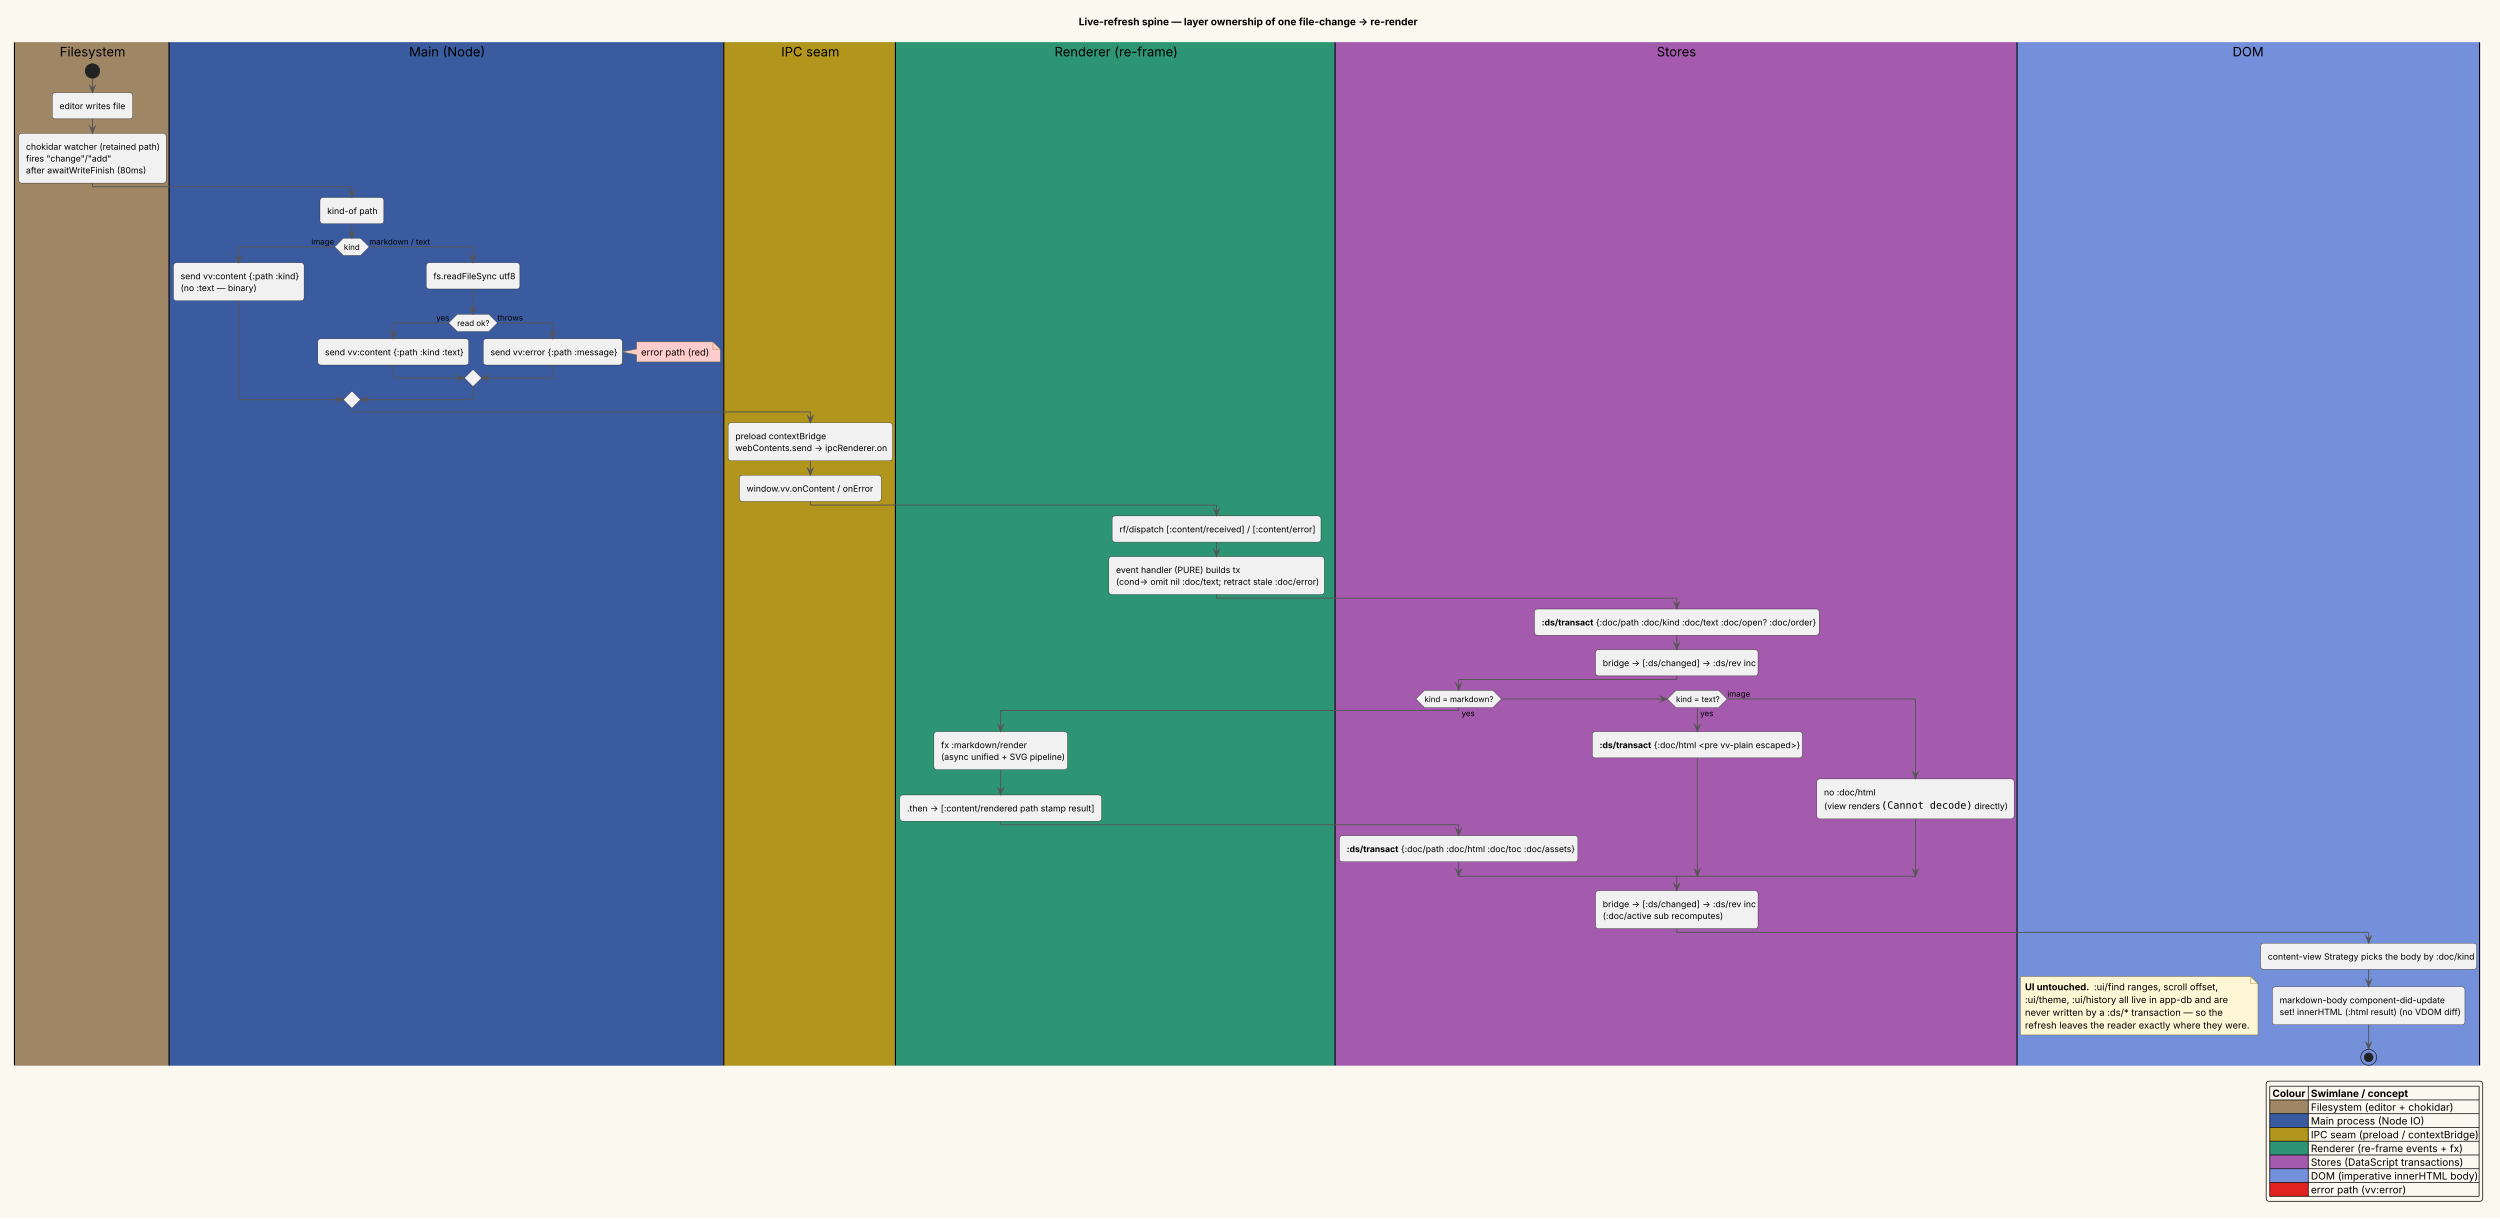
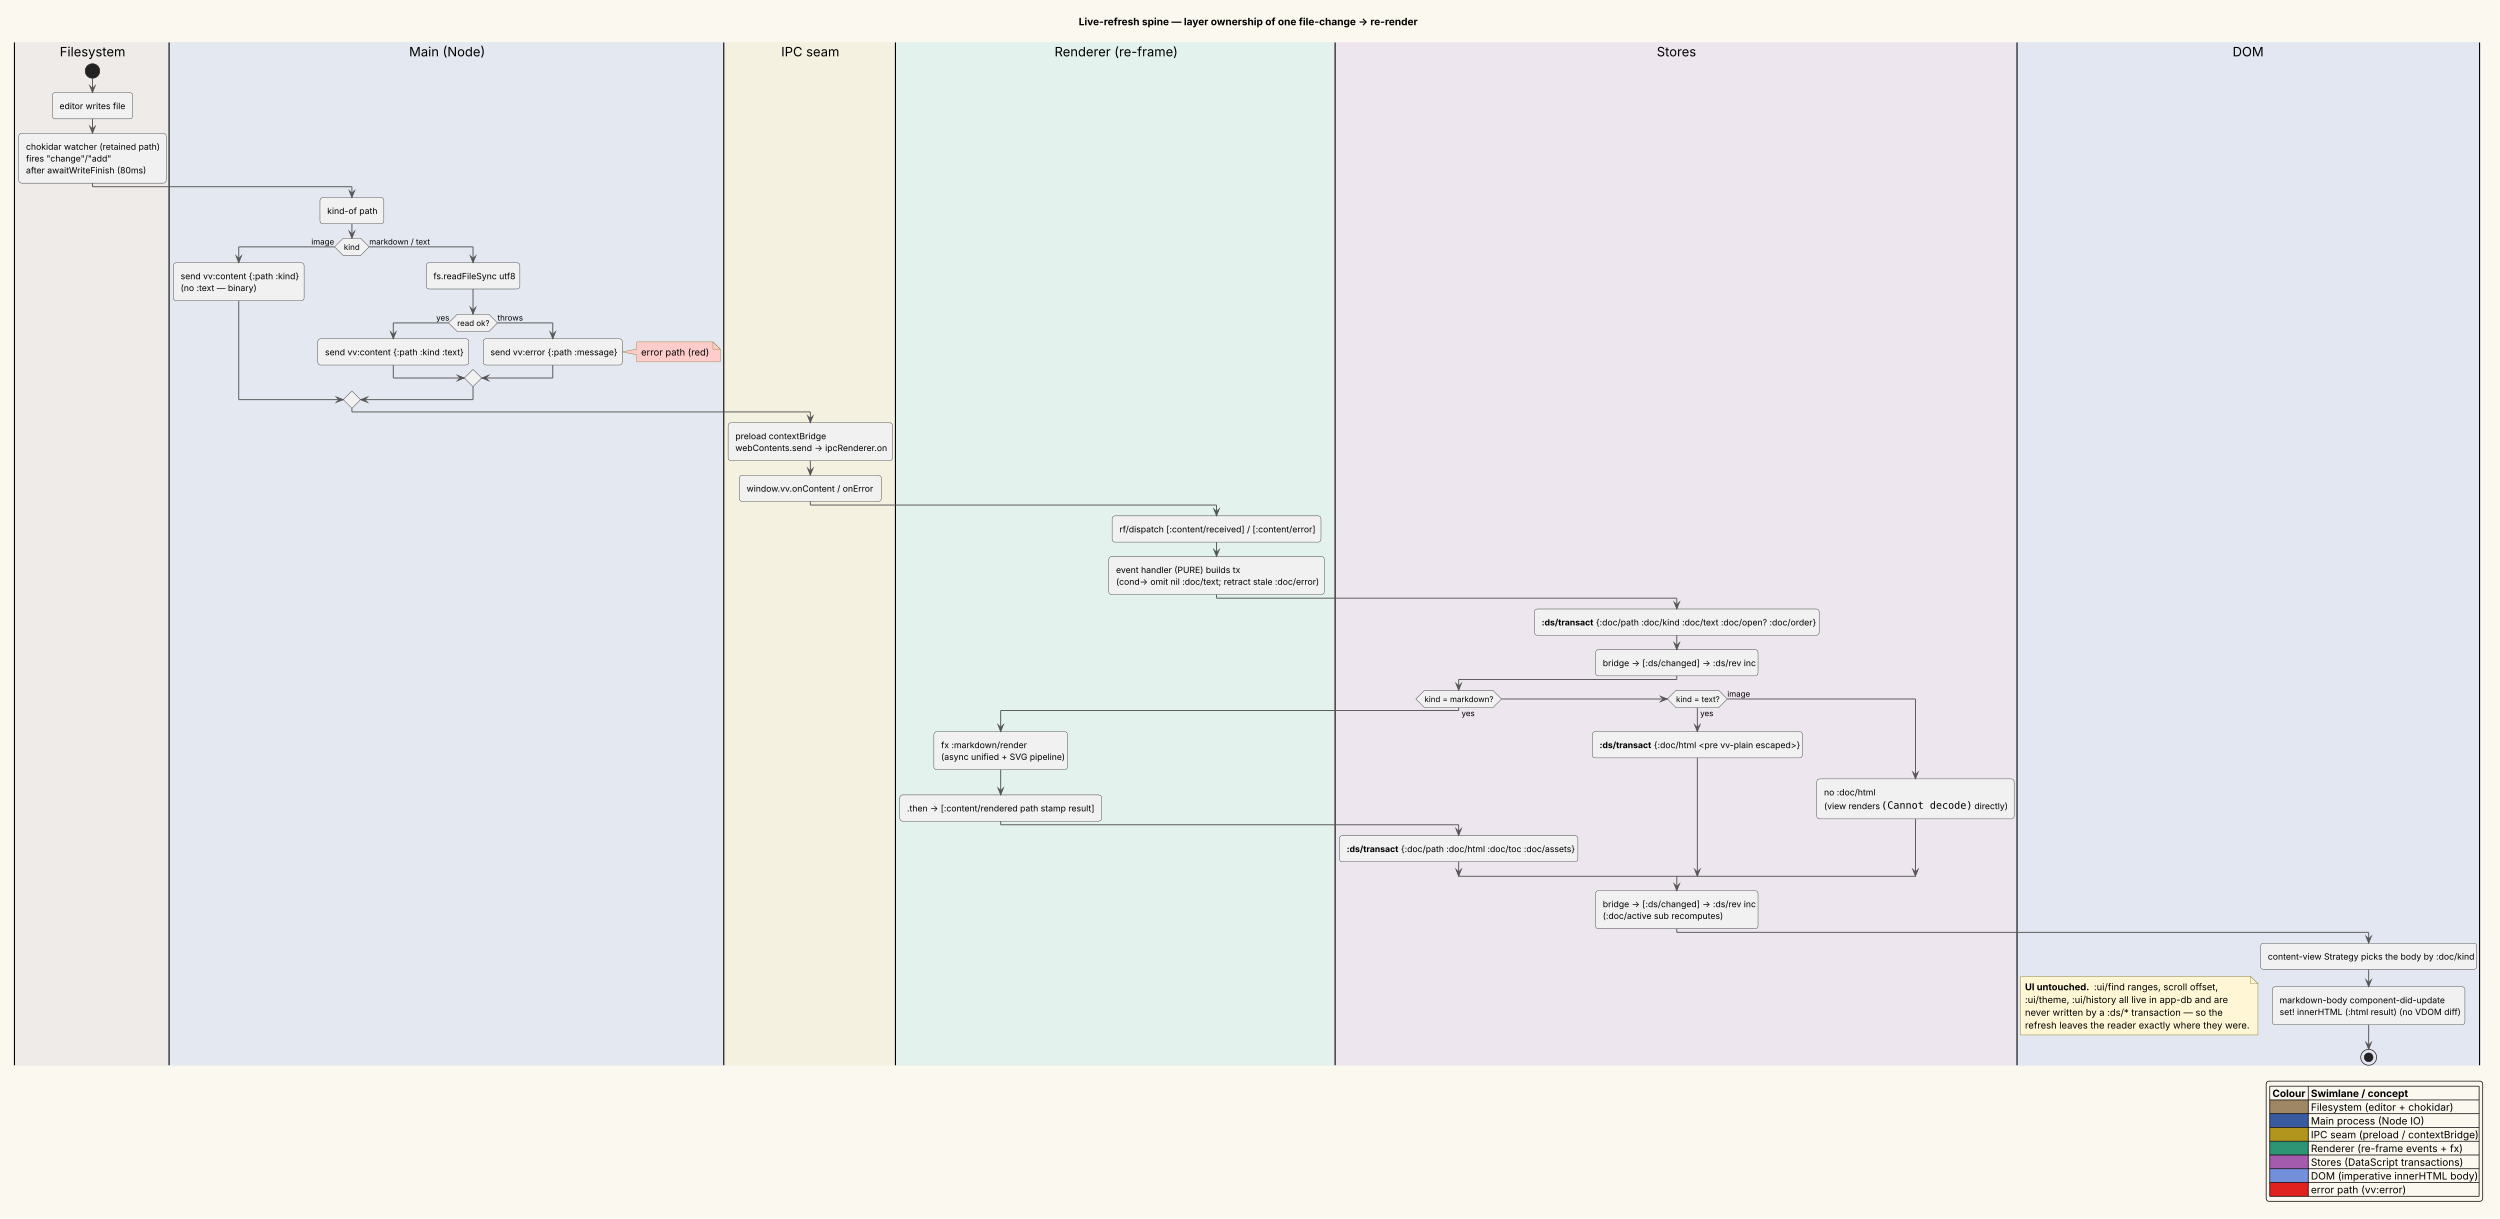
<svg xmlns="http://www.w3.org/2000/svg" contentStyleType="text/css" data-diagram-type="ACTIVITY" height="1688px" preserveAspectRatio="none" style="width:3464px;height:1688px;background:#FBF8EF;" version="1.1" viewBox="0 0 3464 1688" width="3464px" zoomAndPan="magnify">
  <defs />
  <g>
    <rect fill="#FBF8EF" height="1688" style="stroke:none;stroke-width:1;" width="3464" x="0" y="0" />
    <g class="title" data-source-line="8">
      <text fill="#000000" font-family="'Inter, Helvetica, sans-serif'" font-size="14" font-weight="700" lengthAdjust="spacing" textLength="472.693" x="1494.68" y="34.966">Live-refresh spine — layer ownership of one file-change → re-render</text>
    </g>
    <rect fill="none" height="24.516" style="stroke:none;stroke-width:1;" width="3417.054" x="20" y="58.842" />
-     <rect fill="#9F8766" height="1417.169" style="stroke:#9F8766;stroke-width:1;" width="214.273" x="20" y="58.842" />
+     <rect fill="#EEEBE8" height="1417.169" style="stroke:#EEEBE8;stroke-width:1;" width="214.273" x="20" y="58.842" />
    <ellipse cx="128.137" cy="98.358" fill="#222222" rx="10" ry="10" style="stroke:#222222;stroke-width:1;" />
    <rect fill="#F1F1F1" height="36.344" rx="4" ry="4" style="stroke:#181818;stroke-width:0.5;" width="111.453" x="72.41" y="128.358" />
    <text fill="#000000" font-family="'Inter, Helvetica, sans-serif'" font-size="12" lengthAdjust="spacing" textLength="91.453" x="82.41" y="151.186">editor writes file</text>
    <rect fill="#F1F1F1" height="69.032" rx="4" ry="4" style="stroke:#181818;stroke-width:0.5;" width="204.273" x="26" y="184.702" />
    <text fill="#000000" font-family="'Inter, Helvetica, sans-serif'" font-size="12" lengthAdjust="spacing" textLength="184.273" x="36" y="207.53">chokidar watcher (retained path)</text>
    <text fill="#000000" font-family="'Inter, Helvetica, sans-serif'" font-size="12" lengthAdjust="spacing" textLength="114.829" x="36" y="223.874">fires "change"/"add"</text>
    <text fill="#000000" font-family="'Inter, Helvetica, sans-serif'" font-size="12" lengthAdjust="spacing" textLength="164.689" x="36" y="240.218">after awaitWriteFinish (80ms)</text>
    <line style="stroke:#000000;stroke-width:1.5;" x1="20" x2="20" y1="58.842" y2="1476.011" />
-     <rect fill="#3A5BA0" height="1417.169" style="stroke:#3A5BA0;stroke-width:1;" width="768.589" x="234.273" y="58.842" />
+     <rect fill="#E4E8F1" height="1417.169" style="stroke:#E4E8F1;stroke-width:1;" width="768.589" x="234.273" y="58.842" />
    <rect fill="#F1F1F1" height="36.344" rx="4" ry="4" style="stroke:#181818;stroke-width:0.5;" width="88.532" x="443.347" y="273.734" />
    <text fill="#000000" font-family="'Inter, Helvetica, sans-serif'" font-size="12" lengthAdjust="spacing" textLength="68.532" x="453.347" y="296.562">kind-of path</text>
    <polygon fill="#F1F1F1" points="475.613,330.078,499.613,330.078,511.613,342.078,499.613,354.078,475.613,354.078,463.613,342.078,475.613,330.078" style="stroke:#181818;stroke-width:0.5;stroke-linejoin:miter;stroke-miterlimit:10;" />
    <text fill="#000000" font-family="'Inter, Helvetica, sans-serif'" font-size="11" lengthAdjust="spacing" textLength="22.275" x="476.476" y="346.346">kind</text>
    <text fill="#000000" font-family="'Inter, Helvetica, sans-serif'" font-size="11" lengthAdjust="spacing" textLength="32.263" x="431.35" y="338.855">image</text>
    <text fill="#000000" font-family="'Inter, Helvetica, sans-serif'" font-size="11" lengthAdjust="spacing" textLength="85.513" x="511.613" y="338.855">markdown / text</text>
    <rect fill="#F1F1F1" height="52.688" rx="4" ry="4" style="stroke:#181818;stroke-width:0.5;" width="181.077" x="240.273" y="364.078" />
    <text fill="#000000" font-family="'Inter, Helvetica, sans-serif'" font-size="12" lengthAdjust="spacing" textLength="161.077" x="250.273" y="386.906">send vv:content {:path :kind}</text>
    <text fill="#000000" font-family="'Inter, Helvetica, sans-serif'" font-size="12" lengthAdjust="spacing" textLength="103.933" x="250.273" y="403.25">(no :text — binary)</text>
    <rect fill="#F1F1F1" height="36.344" rx="4" ry="4" style="stroke:#181818;stroke-width:0.5;" width="129.861" x="590.494" y="364.078" />
    <text fill="#000000" font-family="'Inter, Helvetica, sans-serif'" font-size="12" lengthAdjust="spacing" textLength="109.861" x="600.494" y="386.906">fs.readFileSync utf8</text>
    <polygon fill="#F1F1F1" points="633.501,435.422,677.347,435.422,689.347,447.422,677.347,459.422,633.501,459.422,621.501,447.422,633.501,435.422" style="stroke:#181818;stroke-width:0.5;stroke-linejoin:miter;stroke-miterlimit:10;" />
    <text fill="#000000" font-family="'Inter, Helvetica, sans-serif'" font-size="11" lengthAdjust="spacing" textLength="43.846" x="633.501" y="451.69">read ok?</text>
    <text fill="#000000" font-family="'Inter, Helvetica, sans-serif'" font-size="11" lengthAdjust="spacing" textLength="17.083" x="604.418" y="444.199">yes</text>
    <text fill="#000000" font-family="'Inter, Helvetica, sans-serif'" font-size="11" lengthAdjust="spacing" textLength="35.882" x="689.347" y="444.199">throws</text>
    <rect fill="#F1F1F1" height="36.344" rx="4" ry="4" style="stroke:#181818;stroke-width:0.5;" width="209.193" x="440.341" y="469.422" />
    <text fill="#000000" font-family="'Inter, Helvetica, sans-serif'" font-size="12" lengthAdjust="spacing" textLength="189.193" x="450.341" y="492.25">send vv:content {:path :kind :text}</text>
    <path d="M882.287,473.741 L882.287,483.594 L862.287,487.594 L882.287,491.594 L882.287,501.447 A0,0 0 0 0 882.287,501.447 L997.862,501.447 A0,0 0 0 0 997.862,501.447 L997.862,483.741 L987.862,473.741 L882.287,473.741 A0,0 0 0 0 882.287,473.741" fill="#FFCCCC" style="stroke:#7F6B14;stroke-width:0.5;" />
    <path d="M987.862,473.741 L987.862,483.741 L997.862,483.741 L987.862,473.741" fill="#FFCCCC" style="stroke:#7F6B14;stroke-width:0.5;" />
    <text fill="#000000" font-family="'Inter, Helvetica, sans-serif'" font-size="13" lengthAdjust="spacing" textLength="94.575" x="888.287" y="492.639">error path (red)</text>
    <rect fill="#F1F1F1" height="36.344" rx="4" ry="4" style="stroke:#181818;stroke-width:0.5;" width="192.753" x="669.534" y="469.422" />
    <text fill="#000000" font-family="'Inter, Helvetica, sans-serif'" font-size="12" lengthAdjust="spacing" textLength="172.753" x="679.534" y="492.25">send vv:error {:path :message}</text>
    <polygon fill="#F1F1F1" points="655.424,511.767,667.424,523.766,655.424,535.766,643.424,523.766,655.424,511.767" style="stroke:#181818;stroke-width:0.5;stroke-linejoin:miter;stroke-miterlimit:10;" />
    <polygon fill="#F1F1F1" points="487.613,541.766,499.613,553.766,487.613,565.766,475.613,553.766,487.613,541.766" style="stroke:#181818;stroke-width:0.5;stroke-linejoin:miter;stroke-miterlimit:10;" />
    <line style="stroke:#000000;stroke-width:1.5;" x1="234.273" x2="234.273" y1="58.842" y2="1476.011" />
-     <rect fill="#B1951D" height="1417.169" style="stroke:#B1951D;stroke-width:1;" width="237.864" x="1002.862" y="58.842" />
+     <rect fill="#F4F1E1" height="1417.169" style="stroke:#F4F1E1;stroke-width:1;" width="237.864" x="1002.862" y="58.842" />
    <rect fill="#F1F1F1" height="52.688" rx="4" ry="4" style="stroke:#181818;stroke-width:0.5;" width="227.864" x="1008.862" y="585.766" />
    <text fill="#000000" font-family="'Inter, Helvetica, sans-serif'" font-size="12" lengthAdjust="spacing" textLength="126.289" x="1018.862" y="608.595">preload contextBridge</text>
    <text fill="#000000" font-family="'Inter, Helvetica, sans-serif'" font-size="12" lengthAdjust="spacing" textLength="207.864" x="1018.862" y="624.939">webContents.send → ipcRenderer.on</text>
    <rect fill="#F1F1F1" height="36.344" rx="4" ry="4" style="stroke:#181818;stroke-width:0.5;" width="196.605" x="1024.492" y="658.455" />
    <text fill="#000000" font-family="'Inter, Helvetica, sans-serif'" font-size="12" lengthAdjust="spacing" textLength="176.605" x="1034.492" y="681.283">window.vv.onContent / onError</text>
    <line style="stroke:#000000;stroke-width:1.5;" x1="1002.862" x2="1002.862" y1="58.842" y2="1476.011" />
-     <rect fill="#2D9574" height="1417.169" style="stroke:#2D9574;stroke-width:1;" width="609.191" x="1240.726" y="58.842" />
+     <rect fill="#E3F2ED" height="1417.169" style="stroke:#E3F2ED;stroke-width:1;" width="609.191" x="1240.726" y="58.842" />
    <rect fill="#F1F1F1" height="36.344" rx="4" ry="4" style="stroke:#181818;stroke-width:0.5;" width="289.426" x="1540.931" y="714.799" />
    <text fill="#000000" font-family="'Inter, Helvetica, sans-serif'" font-size="12" lengthAdjust="spacing" textLength="269.426" x="1550.931" y="737.627">rf/dispatch [:content/received] / [:content/error]</text>
    <rect fill="#F1F1F1" height="52.688" rx="4" ry="4" style="stroke:#181818;stroke-width:0.5;" width="298.546" x="1536.371" y="771.143" />
    <text fill="#000000" font-family="'Inter, Helvetica, sans-serif'" font-size="12" lengthAdjust="spacing" textLength="169.789" x="1546.371" y="793.971">event handler (PURE) builds tx</text>
    <text fill="#000000" font-family="'Inter, Helvetica, sans-serif'" font-size="12" lengthAdjust="spacing" textLength="278.546" x="1546.371" y="810.315">(cond-&gt; omit nil :doc/text; retract stale :doc/error)</text>
    <rect fill="#F1F1F1" height="52.688" rx="4" ry="4" style="stroke:#181818;stroke-width:0.5;" width="185.145" x="1293.976" y="1013.778" />
    <text fill="#000000" font-family="'Inter, Helvetica, sans-serif'" font-size="12" lengthAdjust="spacing" textLength="120.325" x="1303.976" y="1036.606">fx :markdown/render</text>
    <text fill="#000000" font-family="'Inter, Helvetica, sans-serif'" font-size="12" lengthAdjust="spacing" textLength="165.145" x="1303.976" y="1052.951">(async unified + SVG pipeline)</text>
    <rect fill="#F1F1F1" height="36.344" rx="4" ry="4" style="stroke:#181818;stroke-width:0.5;" width="279.644" x="1246.726" y="1101.467" />
    <text fill="#000000" font-family="'Inter, Helvetica, sans-serif'" font-size="12" lengthAdjust="spacing" textLength="259.644" x="1256.726" y="1124.295">.then → [:content/rendered path stamp result]</text>
    <line style="stroke:#000000;stroke-width:1.5;" x1="1240.726" x2="1240.726" y1="58.842" y2="1476.011" />
-     <rect fill="#A45BAD" height="1417.169" style="stroke:#A45BAD;stroke-width:1;" width="944.88" x="1849.917" y="58.842" />
+     <rect fill="#EEE6EF" height="1417.169" style="stroke:#EEE6EF;stroke-width:1;" width="944.88" x="1849.917" y="58.842" />
    <rect fill="#F1F1F1" height="36.344" rx="4" ry="4" style="stroke:#181818;stroke-width:0.5;" width="394.547" x="2126.084" y="843.831" />
    <text fill="#000000" font-family="'Inter, Helvetica, sans-serif'" font-size="12" font-weight="700" lengthAdjust="spacing" textLength="72.132" x="2136.084" y="866.659">:ds/transact</text>
    <text fill="#000000" font-family="'Inter, Helvetica, sans-serif'" font-size="12" lengthAdjust="spacing" textLength="299.294" x="2211.336" y="866.659">{:doc/path :doc/kind :doc/text :doc/open? :doc/order}</text>
    <rect fill="#F1F1F1" height="36.344" rx="4" ry="4" style="stroke:#181818;stroke-width:0.5;" width="225.127" x="2210.794" y="900.175" />
    <text fill="#000000" font-family="'Inter, Helvetica, sans-serif'" font-size="12" lengthAdjust="spacing" textLength="205.127" x="2220.794" y="923.003">bridge → [:ds/changed] → :ds/rev inc</text>
    <polygon fill="#F1F1F1" points="1973.722,956.519,2068.519,956.519,2080.519,968.519,2068.519,980.519,1973.722,980.519,1961.722,968.519,1973.722,956.519" style="stroke:#181818;stroke-width:0.5;stroke-linejoin:miter;stroke-miterlimit:10;" />
    <text fill="#000000" font-family="'Inter, Helvetica, sans-serif'" font-size="11" lengthAdjust="spacing" textLength="17.083" x="2025.12" y="992.278">yes</text>
    <text fill="#000000" font-family="'Inter, Helvetica, sans-serif'" font-size="11" lengthAdjust="spacing" textLength="94.797" x="1973.722" y="972.787">kind = markdown?</text>
    <rect fill="#F1F1F1" height="36.344" rx="4" ry="4" style="stroke:#181818;stroke-width:0.5;" width="330.406" x="1855.917" y="1157.811" />
    <text fill="#000000" font-family="'Inter, Helvetica, sans-serif'" font-size="12" font-weight="700" lengthAdjust="spacing" textLength="72.132" x="1865.917" y="1180.639">:ds/transact</text>
    <text fill="#000000" font-family="'Inter, Helvetica, sans-serif'" font-size="12" lengthAdjust="spacing" textLength="235.154" x="1941.17" y="1180.639">{:doc/path :doc/html :doc/toc :doc/assets}</text>
    <polygon fill="#F1F1F1" points="2322.322,956.519,2381.347,956.519,2393.347,968.519,2381.347,980.519,2322.322,980.519,2310.322,968.519,2322.322,956.519" style="stroke:#181818;stroke-width:0.5;stroke-linejoin:miter;stroke-miterlimit:10;" />
    <text fill="#000000" font-family="'Inter, Helvetica, sans-serif'" font-size="11" lengthAdjust="spacing" textLength="17.083" x="2355.834" y="992.278">yes</text>
    <text fill="#000000" font-family="'Inter, Helvetica, sans-serif'" font-size="11" lengthAdjust="spacing" textLength="59.026" x="2322.322" y="972.787">kind = text?</text>
    <text fill="#000000" font-family="'Inter, Helvetica, sans-serif'" font-size="11" lengthAdjust="spacing" textLength="32.263" x="2393.347" y="965.297">image</text>
    <rect fill="#F1F1F1" height="36.344" rx="4" ry="4" style="stroke:#181818;stroke-width:0.5;" width="291.022" x="2206.323" y="1013.778" />
    <text fill="#000000" font-family="'Inter, Helvetica, sans-serif'" font-size="12" font-weight="700" lengthAdjust="spacing" textLength="72.132" x="2216.323" y="1036.606">:ds/transact</text>
    <text fill="#000000" font-family="'Inter, Helvetica, sans-serif'" font-size="12" lengthAdjust="spacing" textLength="195.769" x="2291.576" y="1036.606">{:doc/html &lt;pre vv-plain escaped&gt;}</text>
    <rect fill="#F1F1F1" height="55.412" rx="4" ry="4" style="stroke:#181818;stroke-width:0.5;" width="273.452" x="2517.345" y="1079.27" />
    <text fill="#000000" font-family="'Inter, Helvetica, sans-serif'" font-size="12" lengthAdjust="spacing" textLength="71.941" x="2527.345" y="1102.098">no :doc/html</text>
    <text fill="#000000" font-family="'Inter, Helvetica, sans-serif'" font-size="12" lengthAdjust="spacing" textLength="76.105" x="2527.345" y="1121.166">(view renders</text>
    <text fill="#000000" font-family="monospace" font-size="14" lengthAdjust="spacing" textLength="125.999" x="2606.57" y="1120.58">(Cannot decode)</text>
    <text fill="#000000" font-family="'Inter, Helvetica, sans-serif'" font-size="12" lengthAdjust="spacing" textLength="45.108" x="2735.689" y="1121.166">directly)</text>
    <rect fill="#F1F1F1" height="52.688" rx="4" ry="4" style="stroke:#181818;stroke-width:0.5;" width="225.127" x="2210.794" y="1234.155" />
    <text fill="#000000" font-family="'Inter, Helvetica, sans-serif'" font-size="12" lengthAdjust="spacing" textLength="205.127" x="2220.794" y="1256.983">bridge → [:ds/changed] → :ds/rev inc</text>
    <text fill="#000000" font-family="'Inter, Helvetica, sans-serif'" font-size="12" lengthAdjust="spacing" textLength="162.457" x="2220.794" y="1273.327">(:doc/active sub recomputes)</text>
    <line style="stroke:#000000;stroke-width:1.5;" x1="1849.917" x2="1849.917" y1="58.842" y2="1476.011" />
-     <rect fill="#7590DB" height="1417.169" style="stroke:#7590DB;stroke-width:1;" width="640.916" x="2794.798" y="58.842" />
+     <rect fill="#E3E7F2" height="1417.169" style="stroke:#E3E7F2;stroke-width:1;" width="640.916" x="2794.798" y="58.842" />
    <rect fill="#F1F1F1" height="36.344" rx="4" ry="4" style="stroke:#181818;stroke-width:0.5;" width="299.398" x="3132.316" y="1306.843" />
    <text fill="#000000" font-family="'Inter, Helvetica, sans-serif'" font-size="12" lengthAdjust="spacing" textLength="279.398" x="3142.316" y="1329.671">content-view Strategy picks the body by :doc/kind</text>
    <path d="M2799.798,1353.187 L2799.798,1434.011 L3128.612,1434.011 L3128.612,1363.187 L3118.612,1353.187 L2799.798,1353.187" fill="#FFF6D6" style="stroke:#7F6B14;stroke-width:0.5;" />
    <path d="M3118.612,1353.187 L3118.612,1363.187 L3128.612,1363.187 L3118.612,1353.187" fill="#FFF6D6" style="stroke:#7F6B14;stroke-width:0.5;" />
    <text fill="#000000" font-family="'Inter, Helvetica, sans-serif'" font-size="13" font-weight="700" lengthAdjust="spacing" textLength="92.17" x="2805.798" y="1372.084">UI untouched.</text>
    <text fill="#000000" font-family="'Inter, Helvetica, sans-serif'" font-size="13" lengthAdjust="spacing" textLength="170.391" x="2901.348" y="1372.084">:ui/find ranges, scroll offset,</text>
    <text fill="#000000" font-family="'Inter, Helvetica, sans-serif'" font-size="13" lengthAdjust="spacing" textLength="281.086" x="2805.798" y="1389.79">:ui/theme, :ui/history all live in app-db and are</text>
    <text fill="#000000" font-family="'Inter, Helvetica, sans-serif'" font-size="13" lengthAdjust="spacing" textLength="273.273" x="2805.798" y="1407.496">never written by a :ds/* transaction — so the</text>
    <text fill="#000000" font-family="'Inter, Helvetica, sans-serif'" font-size="13" lengthAdjust="spacing" textLength="307.814" x="2805.798" y="1425.202">refresh leaves the reader exactly where they were.</text>
    <rect fill="#F1F1F1" height="52.688" rx="4" ry="4" style="stroke:#181818;stroke-width:0.5;" width="266.806" x="3148.612" y="1367.255" />
    <text fill="#000000" font-family="'Inter, Helvetica, sans-serif'" font-size="12" lengthAdjust="spacing" textLength="226.334" x="3158.612" y="1390.083">markdown-body component-did-update</text>
    <text fill="#000000" font-family="'Inter, Helvetica, sans-serif'" font-size="12" lengthAdjust="spacing" textLength="246.806" x="3158.612" y="1406.427">set! innerHTML (:html result) (no VDOM diff)</text>
    <ellipse cx="3282.015" cy="1465.011" fill="none" rx="11" ry="11" style="stroke:#222222;stroke-width:1;" />
    <ellipse cx="3282.015" cy="1465.011" fill="#222222" rx="6" ry="6" style="stroke:#222222;stroke-width:1;" />
    <line style="stroke:#000000;stroke-width:1.5;" x1="2794.798" x2="2794.798" y1="58.842" y2="1476.011" />
    <line style="stroke:#000000;stroke-width:1.5;" x1="3435.714" x2="3435.714" y1="58.842" y2="1476.011" />
    <line style="stroke:#555555;stroke-width:1.3;" x1="128.137" x2="128.137" y1="108.358" y2="128.358" />
    <polygon fill="#555555" points="124.137,118.358,128.137,128.358,132.137,118.358,128.137,122.358" style="stroke:#555555;stroke-width:1;stroke-linejoin:miter;stroke-miterlimit:10;" />
    <line style="stroke:#555555;stroke-width:1.3;" x1="128.137" x2="128.137" y1="164.702" y2="184.702" />
    <polygon fill="#555555" points="124.137,174.702,128.137,184.702,132.137,174.702,128.137,178.702" style="stroke:#555555;stroke-width:1;stroke-linejoin:miter;stroke-miterlimit:10;" />
    <line style="stroke:#555555;stroke-width:1.3;" x1="621.501" x2="544.937" y1="447.422" y2="447.422" />
    <line style="stroke:#555555;stroke-width:1.3;" x1="544.937" x2="544.937" y1="447.422" y2="469.422" />
    <polygon fill="#555555" points="540.937,459.422,544.937,469.422,548.937,459.422,544.937,463.422" style="stroke:#555555;stroke-width:1;stroke-linejoin:miter;stroke-miterlimit:10;" />
    <line style="stroke:#555555;stroke-width:1.3;" x1="689.347" x2="765.911" y1="447.422" y2="447.422" />
    <line style="stroke:#555555;stroke-width:1.3;" x1="765.911" x2="765.911" y1="447.422" y2="469.422" />
    <polygon fill="#555555" points="761.911,459.422,765.911,469.422,769.911,459.422,765.911,463.422" style="stroke:#555555;stroke-width:1;stroke-linejoin:miter;stroke-miterlimit:10;" />
    <line style="stroke:#555555;stroke-width:1.3;" x1="544.937" x2="544.937" y1="505.767" y2="523.766" />
    <line style="stroke:#555555;stroke-width:1.3;" x1="544.937" x2="643.424" y1="523.766" y2="523.766" />
    <polygon fill="#555555" points="633.424,519.766,643.424,523.766,633.424,527.766,637.424,523.766" style="stroke:#555555;stroke-width:1;stroke-linejoin:miter;stroke-miterlimit:10;" />
    <line style="stroke:#555555;stroke-width:1.3;" x1="765.911" x2="765.911" y1="505.767" y2="523.766" />
    <line style="stroke:#555555;stroke-width:1.3;" x1="765.911" x2="667.424" y1="523.766" y2="523.766" />
    <polygon fill="#555555" points="677.424,519.766,667.424,523.766,677.424,527.766,673.424,523.766" style="stroke:#555555;stroke-width:1;stroke-linejoin:miter;stroke-miterlimit:10;" />
    <line style="stroke:#555555;stroke-width:1.3;" x1="655.424" x2="655.424" y1="400.422" y2="435.422" />
    <polygon fill="#555555" points="651.424,425.422,655.424,435.422,659.424,425.422,655.424,429.422" style="stroke:#555555;stroke-width:1;stroke-linejoin:miter;stroke-miterlimit:10;" />
    <line style="stroke:#555555;stroke-width:1.3;" x1="463.613" x2="330.812" y1="342.078" y2="342.078" />
    <line style="stroke:#555555;stroke-width:1.3;" x1="330.812" x2="330.812" y1="342.078" y2="364.078" />
    <polygon fill="#555555" points="326.812,354.078,330.812,364.078,334.812,354.078,330.812,358.078" style="stroke:#555555;stroke-width:1;stroke-linejoin:miter;stroke-miterlimit:10;" />
    <line style="stroke:#555555;stroke-width:1.3;" x1="511.613" x2="655.424" y1="342.078" y2="342.078" />
    <line style="stroke:#555555;stroke-width:1.3;" x1="655.424" x2="655.424" y1="342.078" y2="364.078" />
    <polygon fill="#555555" points="651.424,354.078,655.424,364.078,659.424,354.078,655.424,358.078" style="stroke:#555555;stroke-width:1;stroke-linejoin:miter;stroke-miterlimit:10;" />
    <line style="stroke:#555555;stroke-width:1.3;" x1="330.812" x2="330.812" y1="416.767" y2="553.766" />
    <line style="stroke:#555555;stroke-width:1.3;" x1="330.812" x2="475.613" y1="553.766" y2="553.766" />
    <polygon fill="#555555" points="465.613,549.766,475.613,553.766,465.613,557.766,469.613,553.766" style="stroke:#555555;stroke-width:1;stroke-linejoin:miter;stroke-miterlimit:10;" />
    <line style="stroke:#555555;stroke-width:1.3;" x1="655.424" x2="655.424" y1="535.766" y2="553.766" />
    <line style="stroke:#555555;stroke-width:1.3;" x1="655.424" x2="499.613" y1="553.766" y2="553.766" />
    <polygon fill="#555555" points="509.613,549.766,499.613,553.766,509.613,557.766,505.613,553.766" style="stroke:#555555;stroke-width:1;stroke-linejoin:miter;stroke-miterlimit:10;" />
    <line style="stroke:#555555;stroke-width:1.3;" x1="487.613" x2="487.613" y1="310.078" y2="330.078" />
    <polygon fill="#555555" points="483.613,320.078,487.613,330.078,491.613,320.078,487.613,324.078" style="stroke:#555555;stroke-width:1;stroke-linejoin:miter;stroke-miterlimit:10;" />
    <line style="stroke:#555555;stroke-width:1.3;" x1="1122.794" x2="1122.794" y1="638.455" y2="658.455" />
    <polygon fill="#555555" points="1118.794,648.455,1122.794,658.455,1126.794,648.455,1122.794,652.455" style="stroke:#555555;stroke-width:1;stroke-linejoin:miter;stroke-miterlimit:10;" />
    <line style="stroke:#555555;stroke-width:1.3;" x1="1685.644" x2="1685.644" y1="751.143" y2="771.143" />
    <polygon fill="#555555" points="1681.644,761.143,1685.644,771.143,1689.644,761.143,1685.644,765.143" style="stroke:#555555;stroke-width:1;stroke-linejoin:miter;stroke-miterlimit:10;" />
    <line style="stroke:#555555;stroke-width:1.3;" x1="1386.549" x2="1386.549" y1="1066.467" y2="1101.467" />
    <polygon fill="#555555" points="1382.549,1091.467,1386.549,1101.467,1390.549,1091.467,1386.549,1095.467" style="stroke:#555555;stroke-width:1;stroke-linejoin:miter;stroke-miterlimit:10;" />
    <line style="stroke:#555555;stroke-width:1.3;" x1="2323.357" x2="2323.357" y1="880.175" y2="900.175" />
    <polygon fill="#555555" points="2319.357,890.175,2323.357,900.175,2327.357,890.175,2323.357,894.175" style="stroke:#555555;stroke-width:1;stroke-linejoin:miter;stroke-miterlimit:10;" />
    <line style="stroke:#555555;stroke-width:1.3;" x1="2021.12" x2="2021.12" y1="1194.155" y2="1214.155" />
    <polygon fill="#555555" points="2017.12,1204.155,2021.12,1214.155,2025.12,1204.155,2021.12,1208.155" style="stroke:#555555;stroke-width:1;stroke-linejoin:miter;stroke-miterlimit:10;" />
    <line style="stroke:#555555;stroke-width:1.3;" x1="2351.834" x2="2351.834" y1="980.519" y2="1013.778" />
    <polygon fill="#555555" points="2347.834,1003.778,2351.834,1013.778,2355.834,1003.778,2351.834,1007.778" style="stroke:#555555;stroke-width:1;stroke-linejoin:miter;stroke-miterlimit:10;" />
    <line style="stroke:#555555;stroke-width:1.3;" x1="2351.834" x2="2351.834" y1="1050.122" y2="1214.155" />
    <polygon fill="#555555" points="2347.834,1204.155,2351.834,1214.155,2355.834,1204.155,2351.834,1208.155" style="stroke:#555555;stroke-width:1;stroke-linejoin:miter;stroke-miterlimit:10;" />
    <line style="stroke:#555555;stroke-width:1.3;" x1="2080.519" x2="2310.322" y1="968.519" y2="968.519" />
    <polygon fill="#555555" points="2300.322,964.519,2310.322,968.519,2300.322,972.519,2304.322,968.519" style="stroke:#555555;stroke-width:1;stroke-linejoin:miter;stroke-miterlimit:10;" />
    <line style="stroke:#555555;stroke-width:1.3;" x1="2323.357" x2="2323.357" y1="936.519" y2="941.519" />
    <line style="stroke:#555555;stroke-width:1.3;" x1="2323.357" x2="2021.12" y1="941.519" y2="941.519" />
    <line style="stroke:#555555;stroke-width:1.3;" x1="2021.12" x2="2021.12" y1="941.519" y2="956.519" />
    <polygon fill="#555555" points="2017.12,946.519,2021.12,956.519,2025.12,946.519,2021.12,950.519" style="stroke:#555555;stroke-width:1;stroke-linejoin:miter;stroke-miterlimit:10;" />
    <line style="stroke:#555555;stroke-width:1.3;" x1="2393.347" x2="2654.071" y1="968.519" y2="968.519" />
    <line style="stroke:#555555;stroke-width:1.3;" x1="2654.071" x2="2654.071" y1="968.519" y2="1079.27" />
    <polygon fill="#555555" points="2650.071,1069.27,2654.071,1079.27,2658.071,1069.27,2654.071,1073.27" style="stroke:#555555;stroke-width:1;stroke-linejoin:miter;stroke-miterlimit:10;" />
    <line style="stroke:#555555;stroke-width:1.3;" x1="2654.071" x2="2654.071" y1="1134.682" y2="1214.155" />
    <polygon fill="#555555" points="2650.071,1204.155,2654.071,1214.155,2658.071,1204.155,2654.071,1208.155" style="stroke:#555555;stroke-width:1;stroke-linejoin:miter;stroke-miterlimit:10;" />
    <line style="stroke:#555555;stroke-width:1.3;" x1="2021.12" x2="2654.071" y1="1214.155" y2="1214.155" />
    <line style="stroke:#555555;stroke-width:1.3;" x1="2323.357" x2="2323.357" y1="1214.155" y2="1234.155" />
    <polygon fill="#555555" points="2319.357,1224.155,2323.357,1234.155,2327.357,1224.155,2323.357,1228.155" style="stroke:#555555;stroke-width:1;stroke-linejoin:miter;stroke-miterlimit:10;" />
    <line style="stroke:#555555;stroke-width:1.3;" x1="3282.015" x2="3282.015" y1="1343.187" y2="1367.255" />
    <polygon fill="#555555" points="3278.015,1357.255,3282.015,1367.255,3286.015,1357.255,3282.015,1361.255" style="stroke:#555555;stroke-width:1;stroke-linejoin:miter;stroke-miterlimit:10;" />
    <line style="stroke:#555555;stroke-width:1.3;" x1="3282.015" x2="3282.015" y1="1419.943" y2="1454.011" />
    <polygon fill="#555555" points="3278.015,1444.011,3282.015,1454.011,3286.015,1444.011,3282.015,1448.011" style="stroke:#555555;stroke-width:1;stroke-linejoin:miter;stroke-miterlimit:10;" />
    <line style="stroke:#555555;stroke-width:1.3;" x1="128.137" x2="128.137" y1="253.734" y2="258.734" />
    <line style="stroke:#555555;stroke-width:1.3;" x1="128.137" x2="487.613" y1="258.734" y2="258.734" />
    <line style="stroke:#555555;stroke-width:1.3;" x1="487.613" x2="487.613" y1="258.734" y2="273.734" />
    <polygon fill="#555555" points="483.613,263.734,487.613,273.734,491.613,263.734,487.613,267.734" style="stroke:#555555;stroke-width:1;stroke-linejoin:miter;stroke-miterlimit:10;" />
    <line style="stroke:#555555;stroke-width:1.3;" x1="487.613" x2="487.613" y1="565.766" y2="570.766" />
    <line style="stroke:#555555;stroke-width:1.3;" x1="487.613" x2="1122.794" y1="570.766" y2="570.766" />
    <line style="stroke:#555555;stroke-width:1.3;" x1="1122.794" x2="1122.794" y1="570.766" y2="585.766" />
    <polygon fill="#555555" points="1118.794,575.766,1122.794,585.766,1126.794,575.766,1122.794,579.766" style="stroke:#555555;stroke-width:1;stroke-linejoin:miter;stroke-miterlimit:10;" />
    <line style="stroke:#555555;stroke-width:1.3;" x1="1122.794" x2="1122.794" y1="694.799" y2="699.799" />
    <line style="stroke:#555555;stroke-width:1.3;" x1="1122.794" x2="1685.644" y1="699.799" y2="699.799" />
    <line style="stroke:#555555;stroke-width:1.3;" x1="1685.644" x2="1685.644" y1="699.799" y2="714.799" />
    <polygon fill="#555555" points="1681.644,704.799,1685.644,714.799,1689.644,704.799,1685.644,708.799" style="stroke:#555555;stroke-width:1;stroke-linejoin:miter;stroke-miterlimit:10;" />
    <line style="stroke:#555555;stroke-width:1.3;" x1="1685.644" x2="1685.644" y1="823.831" y2="828.831" />
    <line style="stroke:#555555;stroke-width:1.3;" x1="1685.644" x2="2323.357" y1="828.831" y2="828.831" />
    <line style="stroke:#555555;stroke-width:1.3;" x1="2323.357" x2="2323.357" y1="828.831" y2="843.831" />
    <polygon fill="#555555" points="2319.357,833.831,2323.357,843.831,2327.357,833.831,2323.357,837.831" style="stroke:#555555;stroke-width:1;stroke-linejoin:miter;stroke-miterlimit:10;" />
    <line style="stroke:#555555;stroke-width:1.3;" x1="1386.549" x2="1386.549" y1="1137.811" y2="1142.811" />
    <line style="stroke:#555555;stroke-width:1.3;" x1="1386.549" x2="2021.12" y1="1142.811" y2="1142.811" />
    <line style="stroke:#555555;stroke-width:1.3;" x1="2021.12" x2="2021.12" y1="1142.811" y2="1157.811" />
    <polygon fill="#555555" points="2017.12,1147.811,2021.12,1157.811,2025.12,1147.811,2021.12,1151.811" style="stroke:#555555;stroke-width:1;stroke-linejoin:miter;stroke-miterlimit:10;" />
    <line style="stroke:#555555;stroke-width:1.3;" x1="2021.12" x2="2021.12" y1="980.519" y2="984.519" />
    <line style="stroke:#555555;stroke-width:1.3;" x1="2021.12" x2="1386.549" y1="984.519" y2="984.519" />
    <line style="stroke:#555555;stroke-width:1.3;" x1="1386.549" x2="1386.549" y1="984.519" y2="1013.778" />
    <polygon fill="#555555" points="1382.549,1003.778,1386.549,1013.778,1390.549,1003.778,1386.549,1007.778" style="stroke:#555555;stroke-width:1;stroke-linejoin:miter;stroke-miterlimit:10;" />
    <line style="stroke:#555555;stroke-width:1.3;" x1="2323.357" x2="2323.357" y1="1286.843" y2="1291.843" />
    <line style="stroke:#555555;stroke-width:1.3;" x1="2323.357" x2="3282.015" y1="1291.843" y2="1291.843" />
    <line style="stroke:#555555;stroke-width:1.3;" x1="3282.015" x2="3282.015" y1="1291.843" y2="1306.843" />
    <polygon fill="#555555" points="3278.015,1296.843,3282.015,1306.843,3286.015,1296.843,3282.015,1300.843" style="stroke:#555555;stroke-width:1;stroke-linejoin:miter;stroke-miterlimit:10;" />
    <text fill="#000000" font-family="'Inter, Helvetica, sans-serif'" font-size="18" lengthAdjust="spacing" textLength="88.685" x="82.794" y="78.084">Filesystem</text>
    <text fill="#000000" font-family="'Inter, Helvetica, sans-serif'" font-size="18" lengthAdjust="spacing" textLength="103.463" x="566.836" y="78.084">Main (Node)</text>
    <text fill="#000000" font-family="'Inter, Helvetica, sans-serif'" font-size="18" lengthAdjust="spacing" textLength="78.749" x="1082.42" y="78.084">IPC seam</text>
    <text fill="#000000" font-family="'Inter, Helvetica, sans-serif'" font-size="18" lengthAdjust="spacing" textLength="168.281" x="1461.181" y="78.084">Renderer (re-frame)</text>
    <text fill="#000000" font-family="'Inter, Helvetica, sans-serif'" font-size="18" lengthAdjust="spacing" textLength="53.478" x="2295.619" y="78.084">Stores</text>
    <text fill="#000000" font-family="'Inter, Helvetica, sans-serif'" font-size="18" lengthAdjust="spacing" textLength="43.524" x="3093.494" y="78.084">DOM</text>
    <g class="legend" data-source-line="65">
      <rect fill="none" height="166.543" rx="4" ry="4" style="stroke:#000000;stroke-width:1;" width="300.051" x="3140.003" y="1498.011" />
      <text fill="#000000" font-family="'Inter, Helvetica, sans-serif'" font-size="14" font-weight="700" lengthAdjust="spacing" textLength="46.018" x="3148.643" y="1519.977">Colour</text>
      <text fill="#000000" font-family="'Inter, Helvetica, sans-serif'" font-size="14" font-weight="700" lengthAdjust="spacing" textLength="136.22" x="3201.941" y="1519.977">Swimlane / concept</text>
      <rect fill="#9F8766" height="19.068" style="stroke:none;stroke-width:1;" width="53.298" x="3145.003" y="1524.079" />
-       <text fill="#000000" font-family="'Inter, Helvetica, sans-serif'" font-size="14" lengthAdjust="spacing" textLength="3.64" x="3145.003" y="1539.045"> </text>
+       <text fill="#000000" font-family="'Inter, Helvetica, sans-serif'" font-size="14" lengthAdjust="spacing" textLength="14.56" x="3145.003" y="1539.045">    </text>
      <text fill="#000000" font-family="'Inter, Helvetica, sans-serif'" font-size="14" lengthAdjust="spacing" textLength="192.905" x="3201.941" y="1539.045">Filesystem (editor + chokidar)</text>
      <rect fill="#3A5BA0" height="19.068" style="stroke:none;stroke-width:1;" width="53.298" x="3145.003" y="1543.147" />
-       <text fill="#000000" font-family="'Inter, Helvetica, sans-serif'" font-size="14" lengthAdjust="spacing" textLength="3.64" x="3145.003" y="1558.113"> </text>
+       <text fill="#000000" font-family="'Inter, Helvetica, sans-serif'" font-size="14" lengthAdjust="spacing" textLength="14.56" x="3145.003" y="1558.113">    </text>
      <text fill="#000000" font-family="'Inter, Helvetica, sans-serif'" font-size="14" lengthAdjust="spacing" textLength="154.321" x="3201.941" y="1558.113">Main process (Node IO)</text>
      <rect fill="#B1951D" height="19.068" style="stroke:none;stroke-width:1;" width="53.298" x="3145.003" y="1562.215" />
-       <text fill="#000000" font-family="'Inter, Helvetica, sans-serif'" font-size="14" lengthAdjust="spacing" textLength="3.64" x="3145.003" y="1577.181"> </text>
+       <text fill="#000000" font-family="'Inter, Helvetica, sans-serif'" font-size="14" lengthAdjust="spacing" textLength="14.56" x="3145.003" y="1577.181">    </text>
      <text fill="#000000" font-family="'Inter, Helvetica, sans-serif'" font-size="14" lengthAdjust="spacing" textLength="229.473" x="3201.941" y="1577.181">IPC seam (preload / contextBridge)</text>
      <rect fill="#2D9574" height="19.068" style="stroke:none;stroke-width:1;" width="53.298" x="3145.003" y="1581.283" />
-       <text fill="#000000" font-family="'Inter, Helvetica, sans-serif'" font-size="14" lengthAdjust="spacing" textLength="3.64" x="3145.003" y="1596.249"> </text>
+       <text fill="#000000" font-family="'Inter, Helvetica, sans-serif'" font-size="14" lengthAdjust="spacing" textLength="14.56" x="3145.003" y="1596.249">    </text>
      <text fill="#000000" font-family="'Inter, Helvetica, sans-serif'" font-size="14" lengthAdjust="spacing" textLength="205.351" x="3201.941" y="1596.249">Renderer (re-frame events + fx)</text>
      <rect fill="#A45BAD" height="19.068" style="stroke:none;stroke-width:1;" width="53.298" x="3145.003" y="1600.351" />
-       <text fill="#000000" font-family="'Inter, Helvetica, sans-serif'" font-size="14" lengthAdjust="spacing" textLength="3.64" x="3145.003" y="1615.317"> </text>
+       <text fill="#000000" font-family="'Inter, Helvetica, sans-serif'" font-size="14" lengthAdjust="spacing" textLength="14.56" x="3145.003" y="1615.317">    </text>
      <text fill="#000000" font-family="'Inter, Helvetica, sans-serif'" font-size="14" lengthAdjust="spacing" textLength="206.835" x="3201.941" y="1615.317">Stores (DataScript transactions)</text>
      <rect fill="#7590DB" height="19.068" style="stroke:none;stroke-width:1;" width="53.298" x="3145.003" y="1619.419" />
-       <text fill="#000000" font-family="'Inter, Helvetica, sans-serif'" font-size="14" lengthAdjust="spacing" textLength="3.64" x="3145.003" y="1634.385"> </text>
+       <text fill="#000000" font-family="'Inter, Helvetica, sans-serif'" font-size="14" lengthAdjust="spacing" textLength="14.56" x="3145.003" y="1634.385">    </text>
      <text fill="#000000" font-family="'Inter, Helvetica, sans-serif'" font-size="14" lengthAdjust="spacing" textLength="229.305" x="3201.941" y="1634.385">DOM (imperative innerHTML body)</text>
      <rect fill="#E0211D" height="19.068" style="stroke:none;stroke-width:1;" width="53.298" x="3145.003" y="1638.487" />
-       <text fill="#000000" font-family="'Inter, Helvetica, sans-serif'" font-size="14" lengthAdjust="spacing" textLength="3.64" x="3145.003" y="1653.453"> </text>
+       <text fill="#000000" font-family="'Inter, Helvetica, sans-serif'" font-size="14" lengthAdjust="spacing" textLength="14.56" x="3145.003" y="1653.453">    </text>
      <text fill="#000000" font-family="'Inter, Helvetica, sans-serif'" font-size="14" lengthAdjust="spacing" textLength="131.25" x="3201.941" y="1653.453">error path (vv:error)</text>
      <line style="stroke:#000000;stroke-width:1;" x1="3145.003" x2="3435.054" y1="1505.011" y2="1505.011" />
      <line style="stroke:#000000;stroke-width:1;" x1="3145.003" x2="3435.054" y1="1524.079" y2="1524.079" />
      <line style="stroke:#000000;stroke-width:1;" x1="3145.003" x2="3435.054" y1="1543.147" y2="1543.147" />
      <line style="stroke:#000000;stroke-width:1;" x1="3145.003" x2="3435.054" y1="1562.215" y2="1562.215" />
      <line style="stroke:#000000;stroke-width:1;" x1="3145.003" x2="3435.054" y1="1581.283" y2="1581.283" />
      <line style="stroke:#000000;stroke-width:1;" x1="3145.003" x2="3435.054" y1="1600.351" y2="1600.351" />
      <line style="stroke:#000000;stroke-width:1;" x1="3145.003" x2="3435.054" y1="1619.419" y2="1619.419" />
      <line style="stroke:#000000;stroke-width:1;" x1="3145.003" x2="3435.054" y1="1638.487" y2="1638.487" />
      <line style="stroke:#000000;stroke-width:1;" x1="3145.003" x2="3435.054" y1="1657.555" y2="1657.555" />
      <line style="stroke:#000000;stroke-width:1;" x1="3145.003" x2="3145.003" y1="1505.011" y2="1657.555" />
      <line style="stroke:#000000;stroke-width:1;" x1="3198.3" x2="3198.3" y1="1505.011" y2="1657.555" />
      <line style="stroke:#000000;stroke-width:1;" x1="3435.054" x2="3435.054" y1="1505.011" y2="1657.555" />
    </g>
  </g>
</svg>
